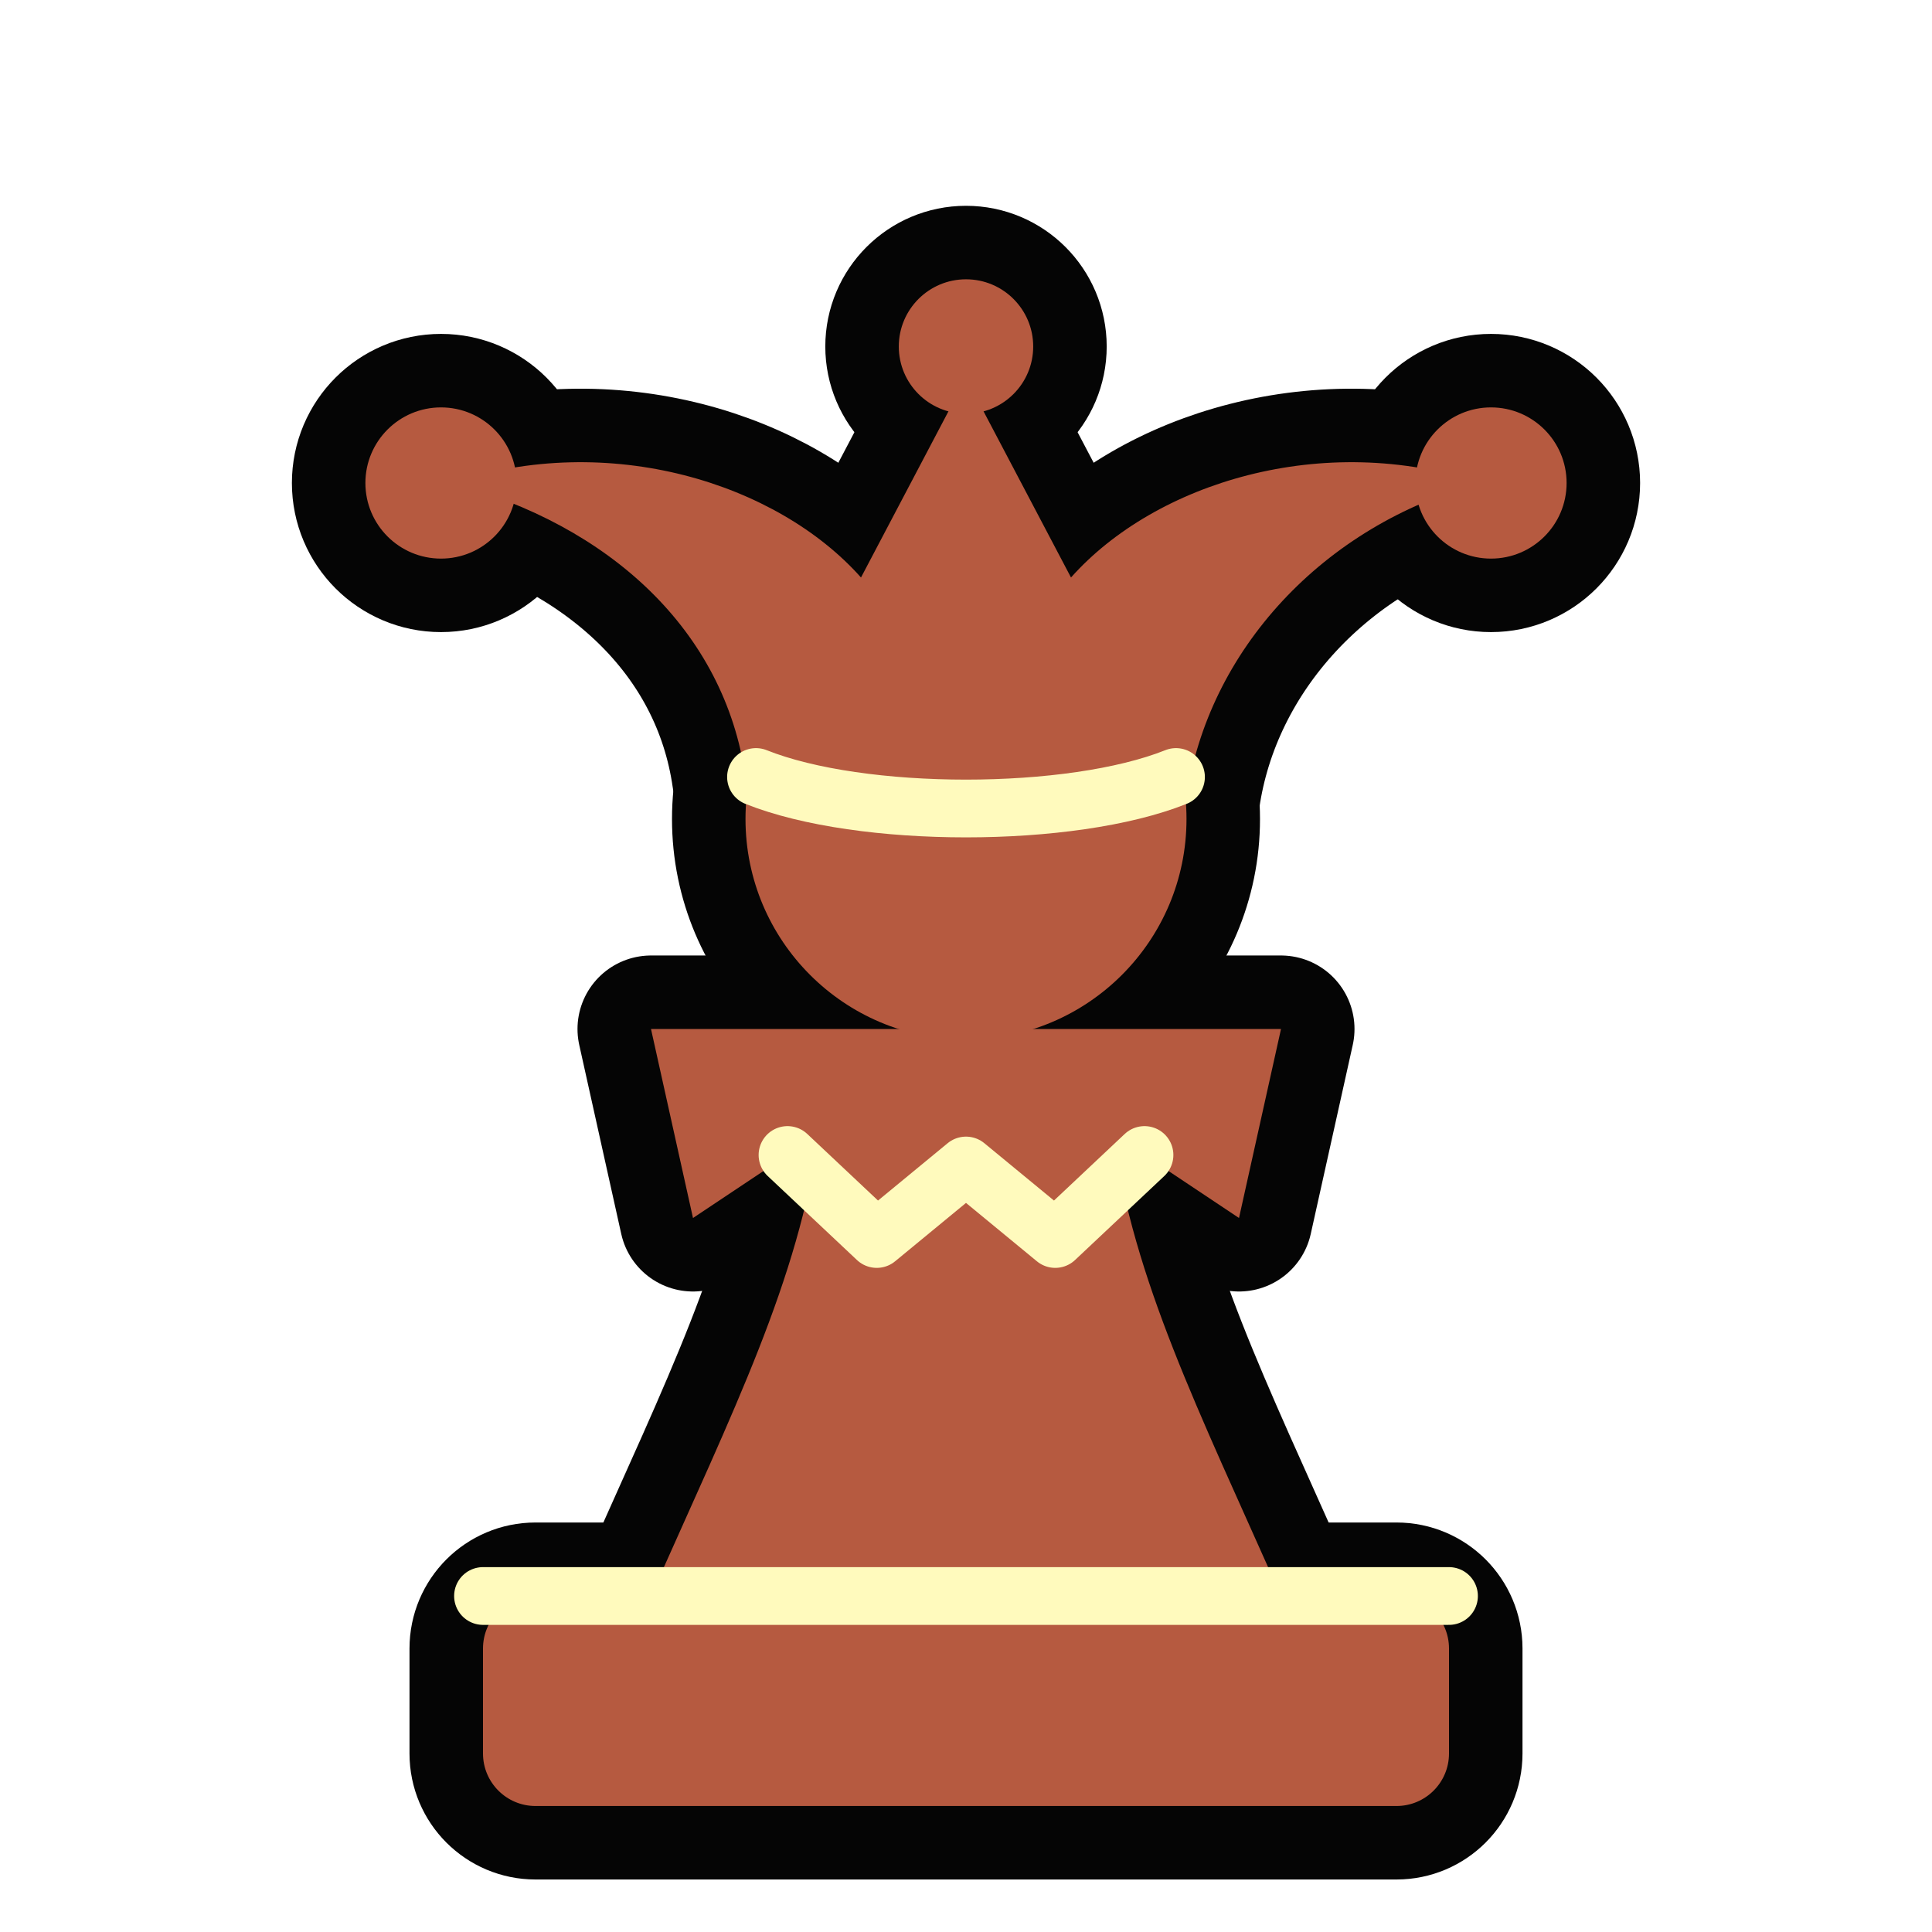
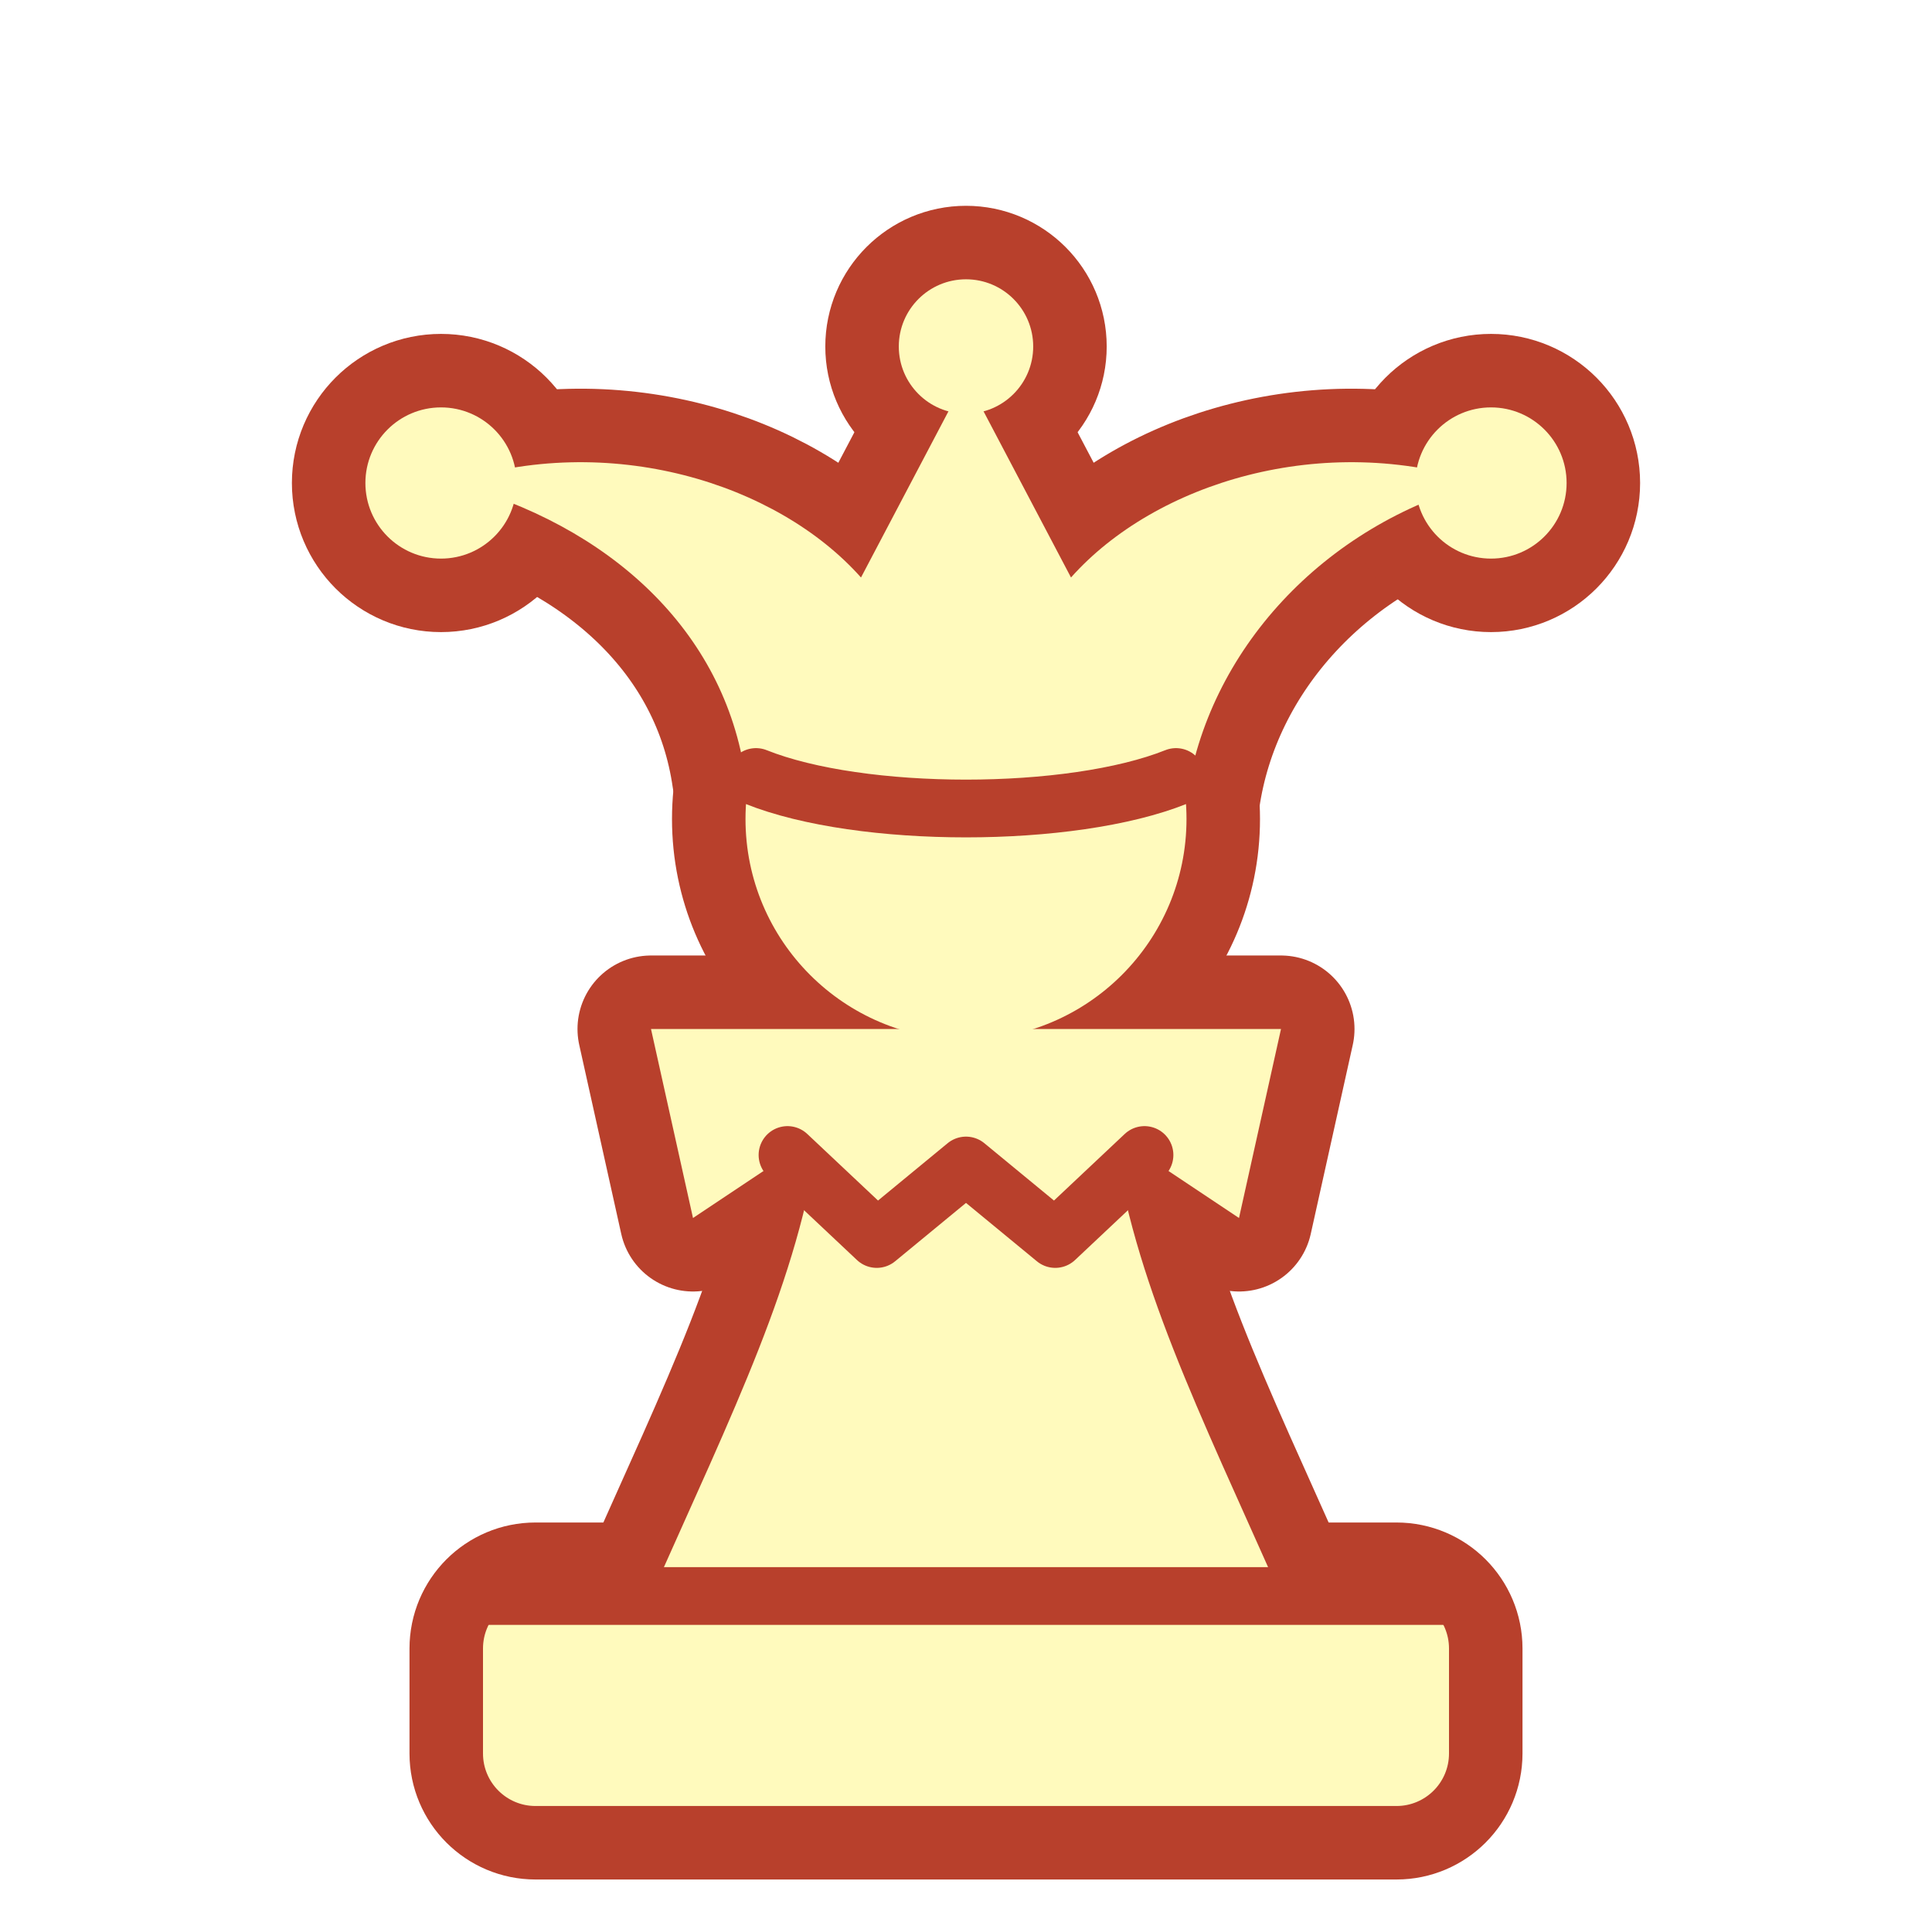
<svg xmlns="http://www.w3.org/2000/svg" viewBox="4 2 92 92">
-   <g fill="#050505" stroke="#050505" stroke-width="7.0" stroke-linejoin="round">
+   <g fill="#b8402c" stroke="#b8402c" stroke-width="7.0" stroke-linejoin="round">
    <rect x="27" y="78" width="46" height="10" rx="2.5" />
    <path d="M35 78 C39 69 42 63 43 56 H57 C58 63 61 69 65 78 Z" />
    <path d="M35 51 H65 L63 60 L58.5 57 L54.25 61 L50 57.5 L45.75 61 L41.5 57 L37 60 Z" />
    <circle cx="50" cy="41" r="10.5" />
    <path d="M39.5 39 C38.5 32 33 27 25.5 25 C33 22.5 41 25 45 29.5 L50 20 L55 29.5 C59 25 67 22.5 74.5 25 C67 27 61.5 33 60.5 40 Z" />
    <circle cx="25" cy="25" r="3.6" />
    <circle cx="75" cy="25" r="3.6" />
    <circle cx="50" cy="18.5" r="3.2" />
  </g>
-   <g fill="#b65a40">
+   <g fill="#fffabd">
    <rect x="27" y="78" width="46" height="10" rx="2.5" />
    <path d="M35 78 C39 69 42 63 43 56 H57 C58 63 61 69 65 78 Z" />
    <path d="M35 51 H65 L63 60 L58.5 57 L54.25 61 L50 57.5 L45.75 61 L41.5 57 L37 60 Z" />
    <circle cx="50" cy="41" r="10.5" />
    <path d="M39.5 39 C38.5 32 33 27 25.5 25 C33 22.5 41 25 45 29.5 L50 20 L55 29.5 C59 25 67 22.5 74.5 25 C67 27 61.5 33 60.5 40 Z" />
    <circle cx="25" cy="25" r="3.6" />
    <circle cx="75" cy="25" r="3.6" />
    <circle cx="50" cy="18.5" r="3.2" />
  </g>
-   <g fill="none" stroke="#fffabd" stroke-width="2.75" stroke-linecap="round">
+   <g fill="none" stroke="#b8402c" stroke-width="2.75" stroke-linecap="round">
    <path d="M27 78 H73" />
    <path d="M41.5 57 L45.75 61 L50 57.5 L54.25 61 L58.5 57" stroke-linejoin="round" />
    <path d="M40 39 C45 41 55 41 60 39" />
  </g>
</svg>
